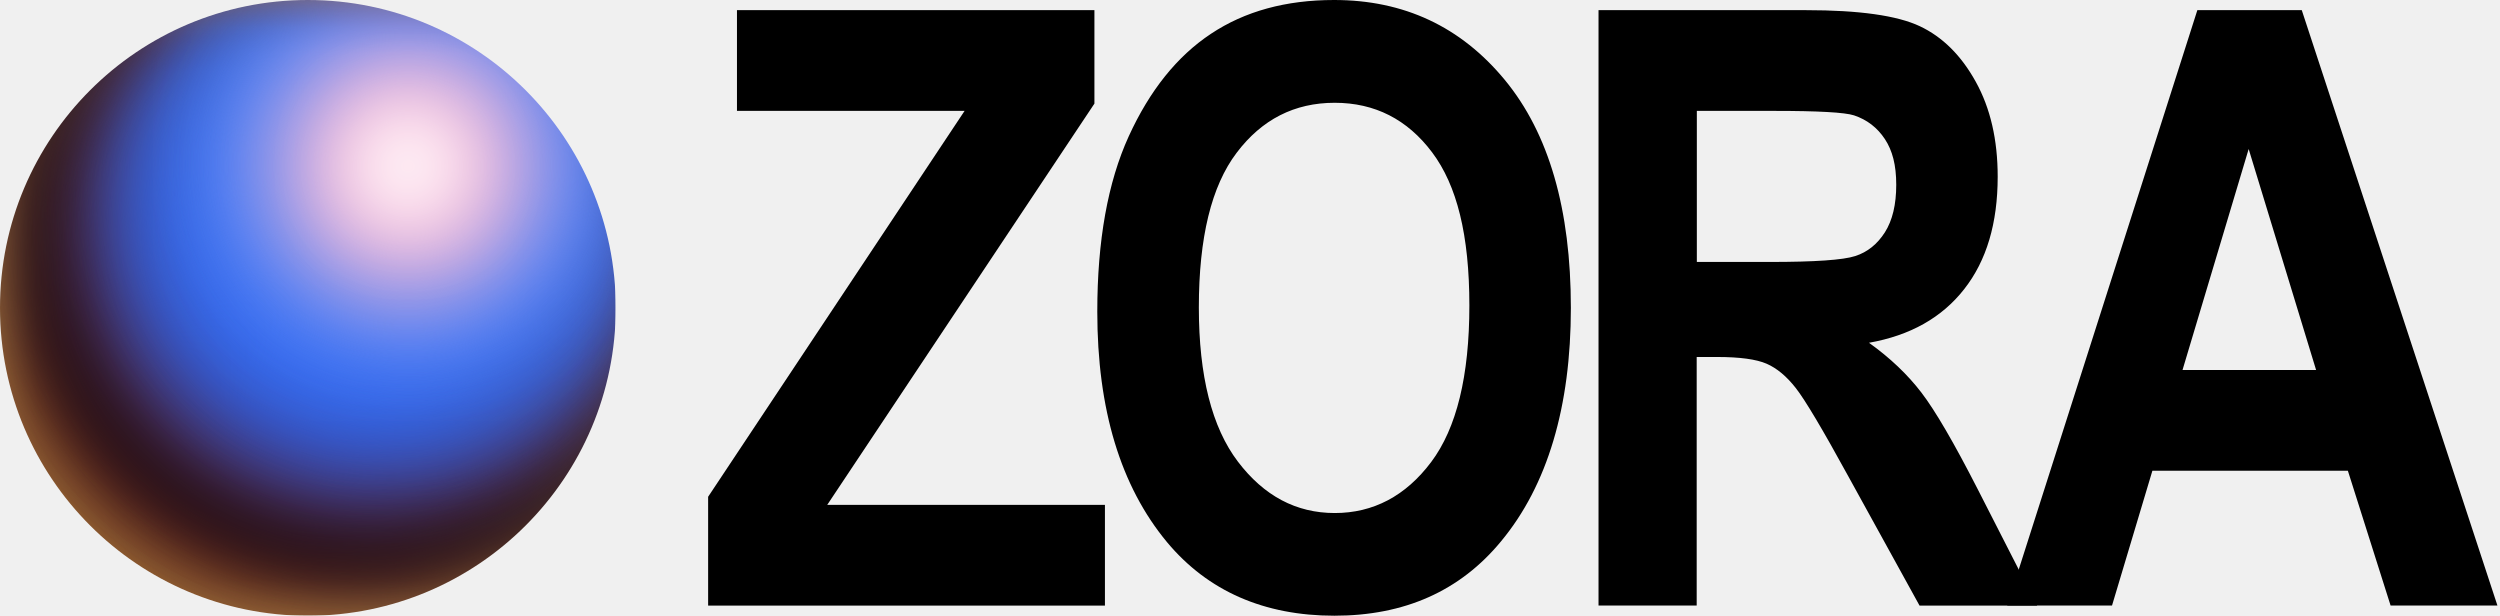
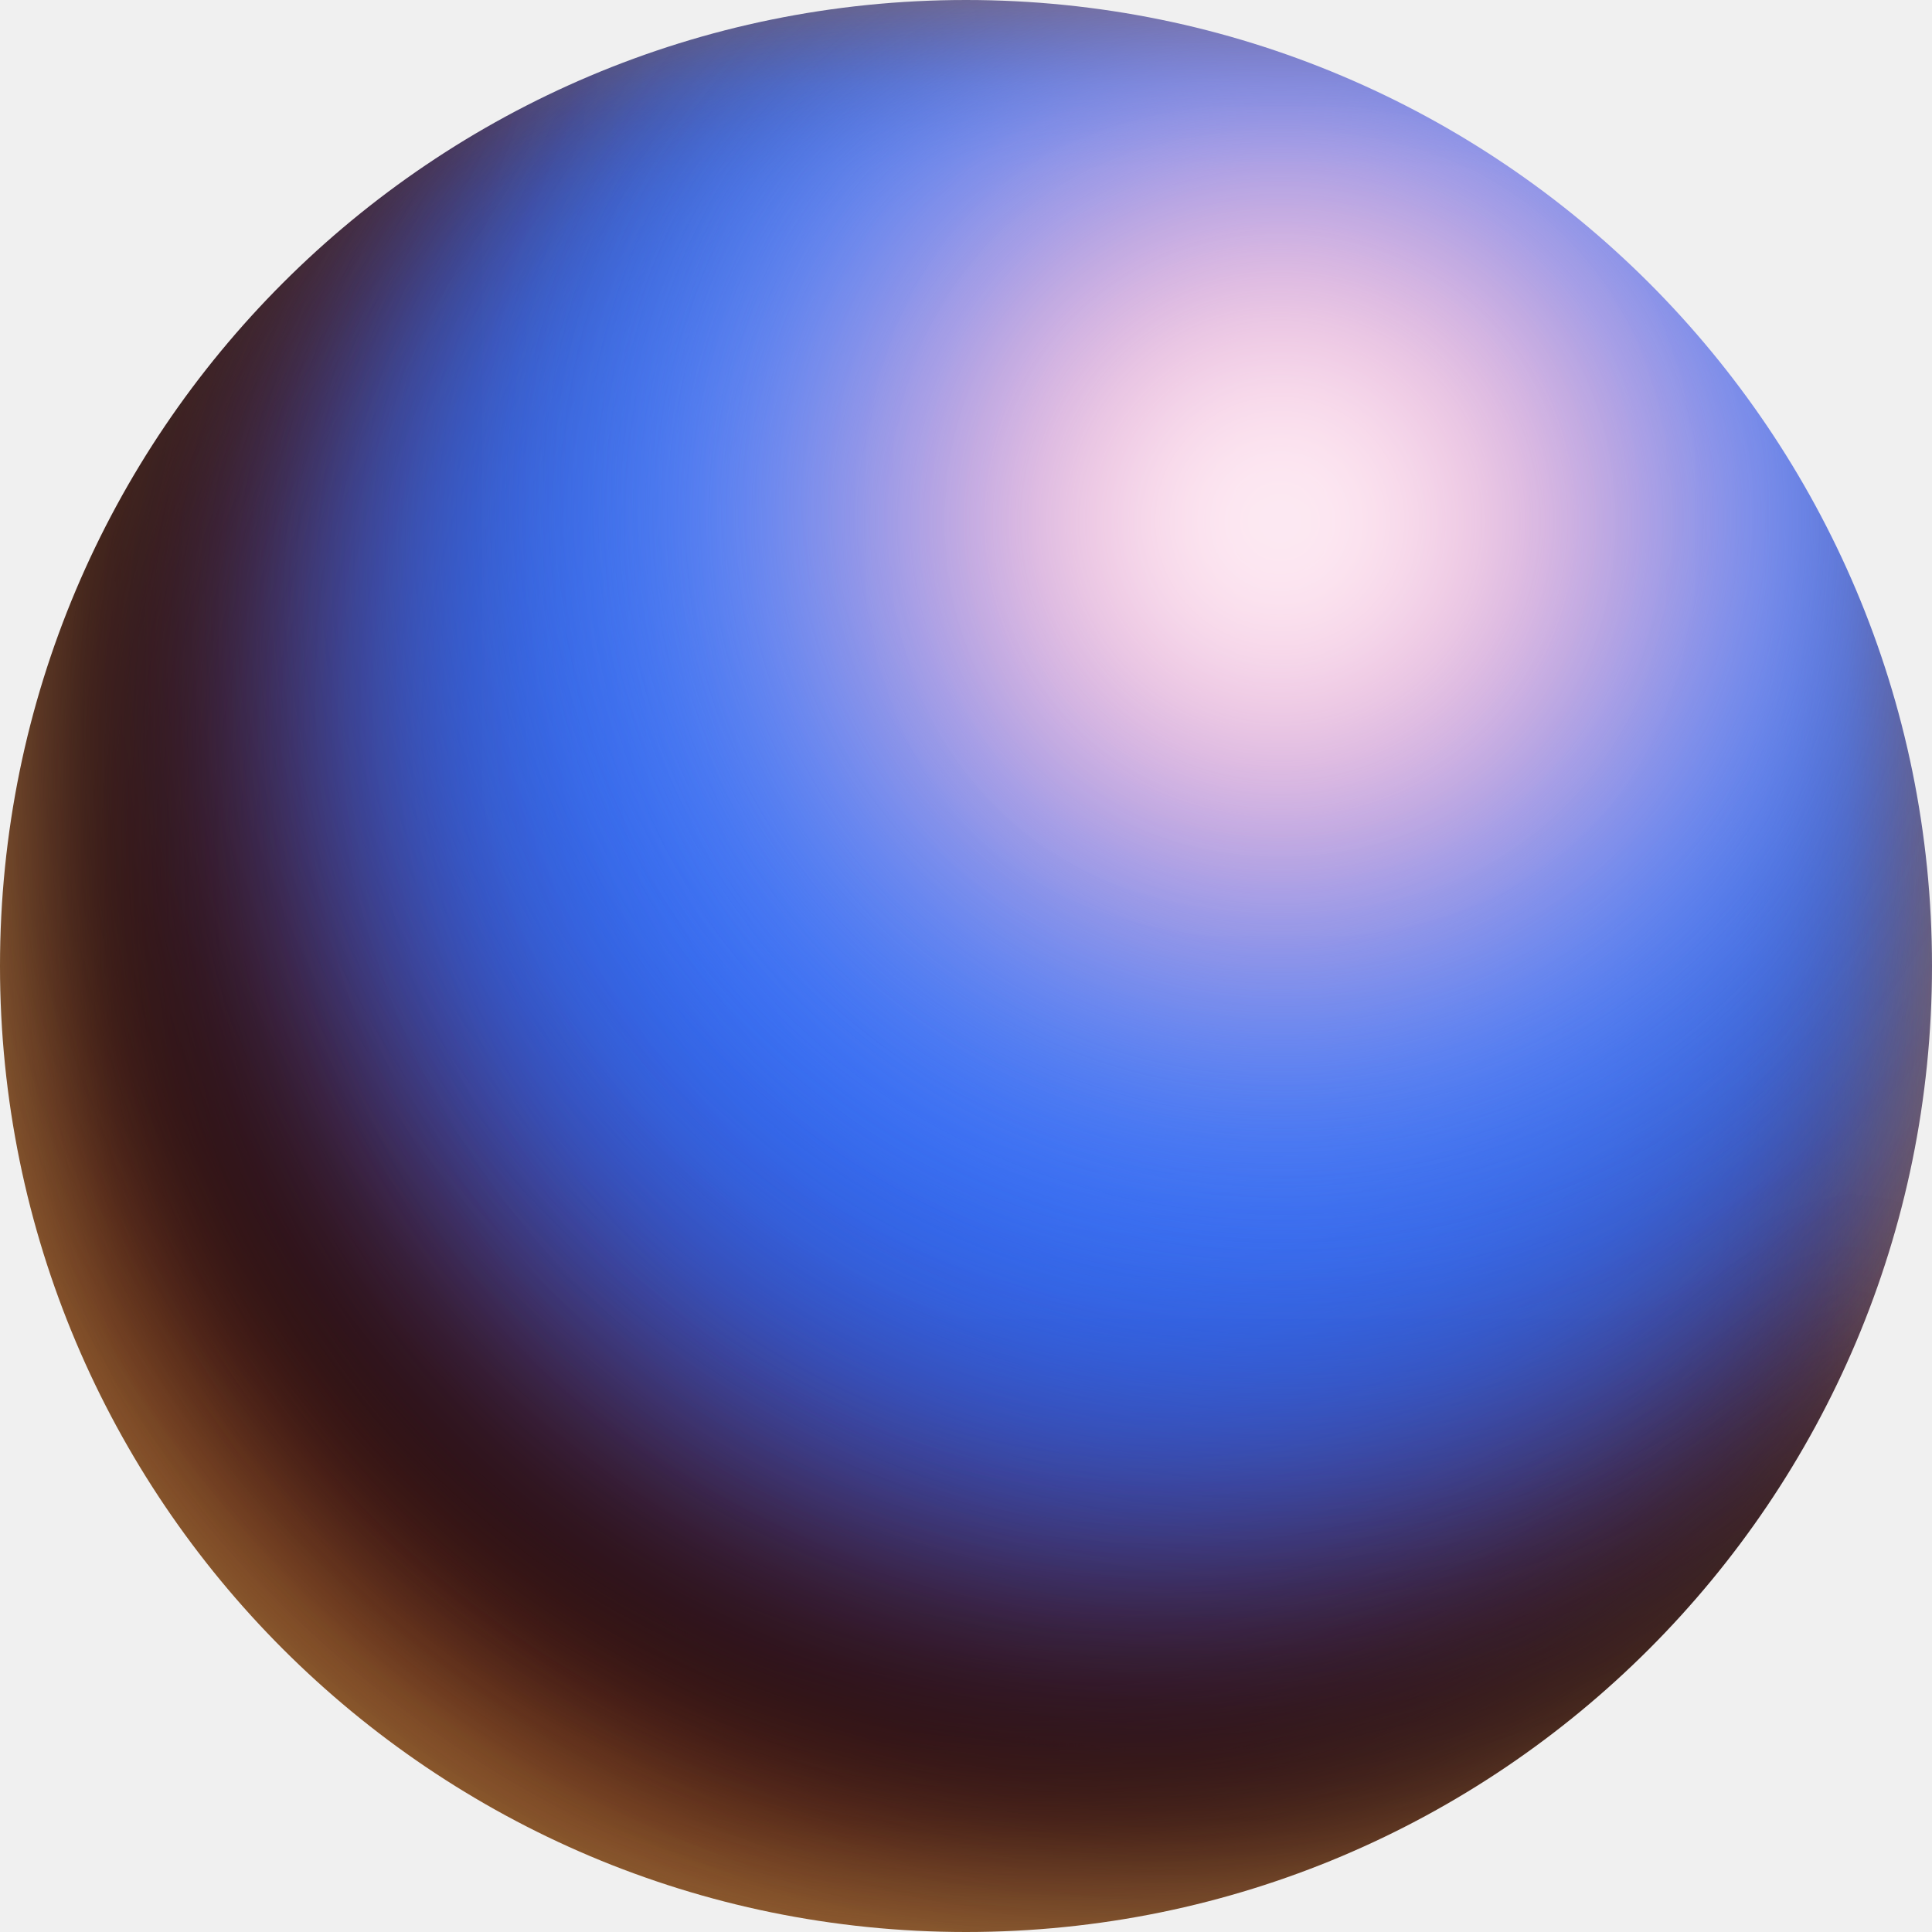
- <svg xmlns="http://www.w3.org/2000/svg" width="812" height="200" viewBox="0 0 812 200" fill="none">
-   <g clip-path="url(#clip0_4105_9960)">
-     <mask id="mask0_4105_9960" style="mask-type:alpha" maskUnits="userSpaceOnUse" x="0" y="0" width="200" height="200">
-       <path d="M100 200C155.228 200 200 155.228 200 100C200 44.772 155.228 0 100 0C44.772 0 0 44.772 0 100C0 155.228 44.772 200 100 200Z" fill="#D9D9D9" />
-     </mask>
-     <g mask="url(#mask0_4105_9960)">
-       <path d="M233.89 -43.473H-30.859V221.277H233.89V-43.473Z" fill="#A1723A" />
-       <g filter="url(#filter0_f_4105_9960)">
-         <path d="M107.638 195.796C166.572 195.796 214.348 148.034 214.348 89.117C214.348 30.199 166.572 -17.562 107.638 -17.562C48.703 -17.562 0.928 30.199 0.928 89.117C0.928 148.034 48.703 195.796 107.638 195.796Z" fill="#531002" />
-       </g>
-       <g filter="url(#filter1_f_4105_9960)">
-         <path d="M119.141 162.031C166.941 162.031 205.69 123.268 205.69 75.451C205.69 27.634 166.941 -11.129 119.141 -11.129C71.341 -11.129 32.592 27.634 32.592 75.451C32.592 123.268 71.341 162.031 119.141 162.031Z" fill="#2B5DF0" />
-       </g>
-       <g filter="url(#filter2_f_4105_9960)">
-         <path d="M117.563 166.977C167.395 166.977 207.792 126.566 207.792 76.717C207.792 26.868 167.395 -13.543 117.563 -13.543C67.731 -13.543 27.334 26.868 27.334 76.717C27.334 126.566 67.731 166.977 117.563 166.977Z" fill="url(#paint0_radial_4105_9960)" />
-       </g>
-       <g filter="url(#filter3_f_4105_9960)">
-         <path d="M132.529 99.444C157.633 99.444 177.983 79.094 177.983 53.99C177.983 28.886 157.633 8.535 132.529 8.535C107.425 8.535 87.074 28.886 87.074 53.99C87.074 79.094 107.425 99.444 132.529 99.444Z" fill="#FCB8D4" />
-       </g>
-       <g filter="url(#filter4_f_4105_9960)">
-         <path d="M132.499 72.11C142.523 72.11 150.649 63.984 150.649 53.959C150.649 43.935 142.523 35.809 132.499 35.809C122.474 35.809 114.348 43.935 114.348 53.959C114.348 63.984 122.474 72.11 132.499 72.11Z" fill="white" />
-       </g>
-       <g filter="url(#filter5_f_4105_9960)">
-         <path d="M120.439 235.19C210.522 235.19 283.55 162.163 283.55 72.079C283.55 -18.004 210.522 -91.031 120.439 -91.031C30.355 -91.031 -42.672 -18.004 -42.672 72.079C-42.672 162.163 30.355 235.19 120.439 235.19Z" fill="url(#paint1_radial_4105_9960)" fill-opacity="0.9" />
-       </g>
+ <svg xmlns="http://www.w3.org/2000/svg" width="200" height="200" viewBox="0 0 3234 3234" fill="none">
+   <mask id="mask0_501_204" style="mask-type:alpha" maskUnits="userSpaceOnUse" x="0" y="0" width="3234" height="3234">
+     <circle cx="1617" cy="1617" r="1617" fill="#D9D9D9" />
+   </mask>
+   <g mask="url(#mask0_501_204)">
+     <rect x="-499" y="-703" width="4281" height="4281" fill="#A1723A" />
+     <g filter="url(#filter0_f_501_204)">
+       <ellipse cx="1740.5" cy="1441" rx="1725.5" ry="1725" fill="#531002" />
+     </g>
+     <g filter="url(#filter1_f_501_204)">
+       <ellipse cx="1926.5" cy="1220" rx="1399.5" ry="1400" fill="#2B5DF0" />
+     </g>
+     <g filter="url(#filter2_f_501_204)">
+       <ellipse cx="1901" cy="1240.5" rx="1459" ry="1459.5" fill="url(#paint0_radial_501_204)" />
+     </g>
+     <g filter="url(#filter3_f_501_204)">
+       <circle cx="2143" cy="873" r="735" fill="#FCB8D4" />
+     </g>
+     <g filter="url(#filter4_f_501_204)">
+       <circle cx="2142.5" cy="872.5" r="293.5" fill="white" />
+     </g>
+     <g filter="url(#filter5_f_501_204)">
+       <circle cx="1947.5" cy="1165.5" r="2637.5" fill="url(#paint1_radial_501_204)" fill-opacity="0.9" />
    </g>
  </g>
-   <g clip-path="url(#clip1_4105_9960)">
-     <path d="M230 196.684V161.351L313.3 36.017H239.367V3.301H355.467V33.651L268.683 163.984H358.883V196.701H230V196.684Z" fill="black" />
-     <path d="M356.4 101.183C356.4 78.15 359.817 59.167 366.617 44.267C373.434 29.367 382.334 18.25 393.334 10.967C404.334 3.65 417.65 0 433.317 0C456.017 0 474.5 8.667 488.784 25.983C503.067 43.317 510.217 67.983 510.217 100C510.217 132.017 502.65 157.65 487.517 175.85C474.234 191.95 456.2 199.983 433.417 199.983C410.634 199.983 392.35 192.033 379.067 176.117C363.95 157.917 356.384 132.933 356.4 101.183ZM389.384 99.867C389.384 122.117 393.617 138.8 402.067 149.933C410.517 161.067 421 166.633 433.517 166.633C446.017 166.633 456.55 161.117 464.834 150.083C473.117 139.05 477.25 122.1 477.25 99.217C477.25 76.35 473.217 60.217 465.15 49.483C457.1 38.767 446.534 33.383 433.5 33.383C420.467 33.383 409.85 38.783 401.667 49.617C393.467 60.417 389.384 77.167 389.384 99.867ZM519.2 196.683V3.3H586.6C603.834 3.3 616.15 5.033 623.534 8.5C630.934 11.983 637 18 641.734 26.567C646.484 35.133 648.85 45.417 648.85 57.367C648.85 72.5 645.234 84.667 637.967 93.917C630.734 103.167 620.434 108.967 607.05 111.333C613.917 116.25 619.584 121.65 624.067 127.5C628.55 133.35 634.667 143.833 642.4 158.967L661.667 196.7H623.467L600.284 154.617C591.95 139.4 586.284 129.883 583.284 126.05C580.284 122.217 577.117 119.583 573.784 118.133C570.434 116.683 565.084 115.95 557.684 115.95H551.084V196.683H519.2ZM551.134 85.083H574.884C589.4 85.083 598.634 84.45 602.584 83.167C606.55 81.883 609.75 79.317 612.217 75.45C614.667 71.583 615.9 66.45 615.9 60.017C615.9 53.583 614.667 48.917 612.217 45.183C609.75 41.45 606.417 38.883 602.184 37.467C599.184 36.5 590.534 36.017 576.2 36.017H551.134V85.083Z" fill="black" />
-     <path d="M811.166 196.684H776.466L762.583 152.884H699.099L685.983 196.684H651.949L713.699 3.301H747.616L811.166 196.684ZM752.266 120.167L730.366 48.401L708.883 120.167H752.266Z" fill="black" />
-   </g>
  <defs>
-     <filter id="filter0_f_4105_9960" x="-23.809" y="-42.3" width="262.894" height="262.834" filterUnits="userSpaceOnUse" color-interpolation-filters="sRGB">
+     <filter id="filter0_f_501_204" x="-385" y="-684" width="4251" height="4250" filterUnits="userSpaceOnUse" color-interpolation-filters="sRGB">
      <feFlood flood-opacity="0" result="BackgroundImageFix" />
      <feBlend mode="normal" in="SourceGraphic" in2="BackgroundImageFix" result="shape" />
-       <feGaussianBlur stdDeviation="12.369" result="effect1_foregroundBlur_4105_9960" />
+       <feGaussianBlur stdDeviation="200" result="effect1_foregroundBlur_501_204" />
    </filter>
-     <filter id="filter1_f_4105_9960" x="-16.883" y="-60.603" width="272.046" height="272.109" filterUnits="userSpaceOnUse" color-interpolation-filters="sRGB">
+     <filter id="filter1_f_501_204" x="-273" y="-980" width="4399" height="4400" filterUnits="userSpaceOnUse" color-interpolation-filters="sRGB">
      <feFlood flood-opacity="0" result="BackgroundImageFix" />
      <feBlend mode="normal" in="SourceGraphic" in2="BackgroundImageFix" result="shape" />
-       <feGaussianBlur stdDeviation="24.737" result="effect1_foregroundBlur_4105_9960" />
+       <feGaussianBlur stdDeviation="400" result="effect1_foregroundBlur_501_204" />
    </filter>
-     <filter id="filter2_f_4105_9960" x="8.781" y="-32.096" width="217.563" height="217.625" filterUnits="userSpaceOnUse" color-interpolation-filters="sRGB">
+     <filter id="filter2_f_501_204" x="142" y="-519" width="3518" height="3519" filterUnits="userSpaceOnUse" color-interpolation-filters="sRGB">
      <feFlood flood-opacity="0" result="BackgroundImageFix" />
      <feBlend mode="normal" in="SourceGraphic" in2="BackgroundImageFix" result="shape" />
-       <feGaussianBlur stdDeviation="9.276" result="effect1_foregroundBlur_4105_9960" />
+       <feGaussianBlur stdDeviation="150" result="effect1_foregroundBlur_501_204" />
    </filter>
-     <filter id="filter3_f_4105_9960" x="49.968" y="-28.571" width="165.12" height="165.122" filterUnits="userSpaceOnUse" color-interpolation-filters="sRGB">
+     <filter id="filter3_f_501_204" x="808" y="-462" width="2670" height="2670" filterUnits="userSpaceOnUse" color-interpolation-filters="sRGB">
      <feFlood flood-opacity="0" result="BackgroundImageFix" />
      <feBlend mode="normal" in="SourceGraphic" in2="BackgroundImageFix" result="shape" />
-       <feGaussianBlur stdDeviation="18.553" result="effect1_foregroundBlur_4105_9960" />
+       <feGaussianBlur stdDeviation="300" result="effect1_foregroundBlur_501_204" />
    </filter>
-     <filter id="filter4_f_4105_9960" x="89.611" y="11.071" width="85.777" height="85.775" filterUnits="userSpaceOnUse" color-interpolation-filters="sRGB">
+     <filter id="filter4_f_501_204" x="1449" y="179" width="1387" height="1387" filterUnits="userSpaceOnUse" color-interpolation-filters="sRGB">
      <feFlood flood-opacity="0" result="BackgroundImageFix" />
      <feBlend mode="normal" in="SourceGraphic" in2="BackgroundImageFix" result="shape" />
-       <feGaussianBlur stdDeviation="12.369" result="effect1_foregroundBlur_4105_9960" />
+       <feGaussianBlur stdDeviation="200" result="effect1_foregroundBlur_501_204" />
    </filter>
-     <filter id="filter5_f_4105_9960" x="-61.225" y="-109.584" width="363.326" height="363.328" filterUnits="userSpaceOnUse" color-interpolation-filters="sRGB">
+     <filter id="filter5_f_501_204" x="-990" y="-1772" width="5875" height="5875" filterUnits="userSpaceOnUse" color-interpolation-filters="sRGB">
      <feFlood flood-opacity="0" result="BackgroundImageFix" />
      <feBlend mode="normal" in="SourceGraphic" in2="BackgroundImageFix" result="shape" />
-       <feGaussianBlur stdDeviation="9.276" result="effect1_foregroundBlur_4105_9960" />
+       <feGaussianBlur stdDeviation="150" result="effect1_foregroundBlur_501_204" />
    </filter>
-     <radialGradient id="paint0_radial_4105_9960" cx="0" cy="0" r="1" gradientUnits="userSpaceOnUse" gradientTransform="translate(132.782 51.2528) rotate(128.228) scale(170.408 170.394)">
+     <radialGradient id="paint0_radial_501_204" cx="0" cy="0" r="1" gradientUnits="userSpaceOnUse" gradientTransform="translate(2147.09 828.748) rotate(128.228) scale(2755.49 2755.27)">
      <stop offset="0.286" stop-color="#387AFA" />
      <stop offset="0.648" stop-color="#387AFA" stop-opacity="0" />
    </radialGradient>
-     <radialGradient id="paint1_radial_4105_9960" cx="0" cy="0" r="1" gradientUnits="userSpaceOnUse" gradientTransform="translate(120.439 72.0795) rotate(90) scale(163.111)">
+     <radialGradient id="paint1_radial_501_204" cx="0" cy="0" r="1" gradientUnits="userSpaceOnUse" gradientTransform="translate(1947.5 1165.5) rotate(90) scale(2637.5)">
      <stop offset="0.599" stop-opacity="0" />
      <stop offset="0.672" />
      <stop offset="0.734" stop-opacity="0" />
    </radialGradient>
-     <clipPath id="clip0_4105_9960">
-       <rect width="200" height="200" fill="white" />
-     </clipPath>
-     <clipPath id="clip1_4105_9960">
-       <rect width="581.167" height="200" fill="white" transform="translate(230)" />
-     </clipPath>
  </defs>
</svg>
